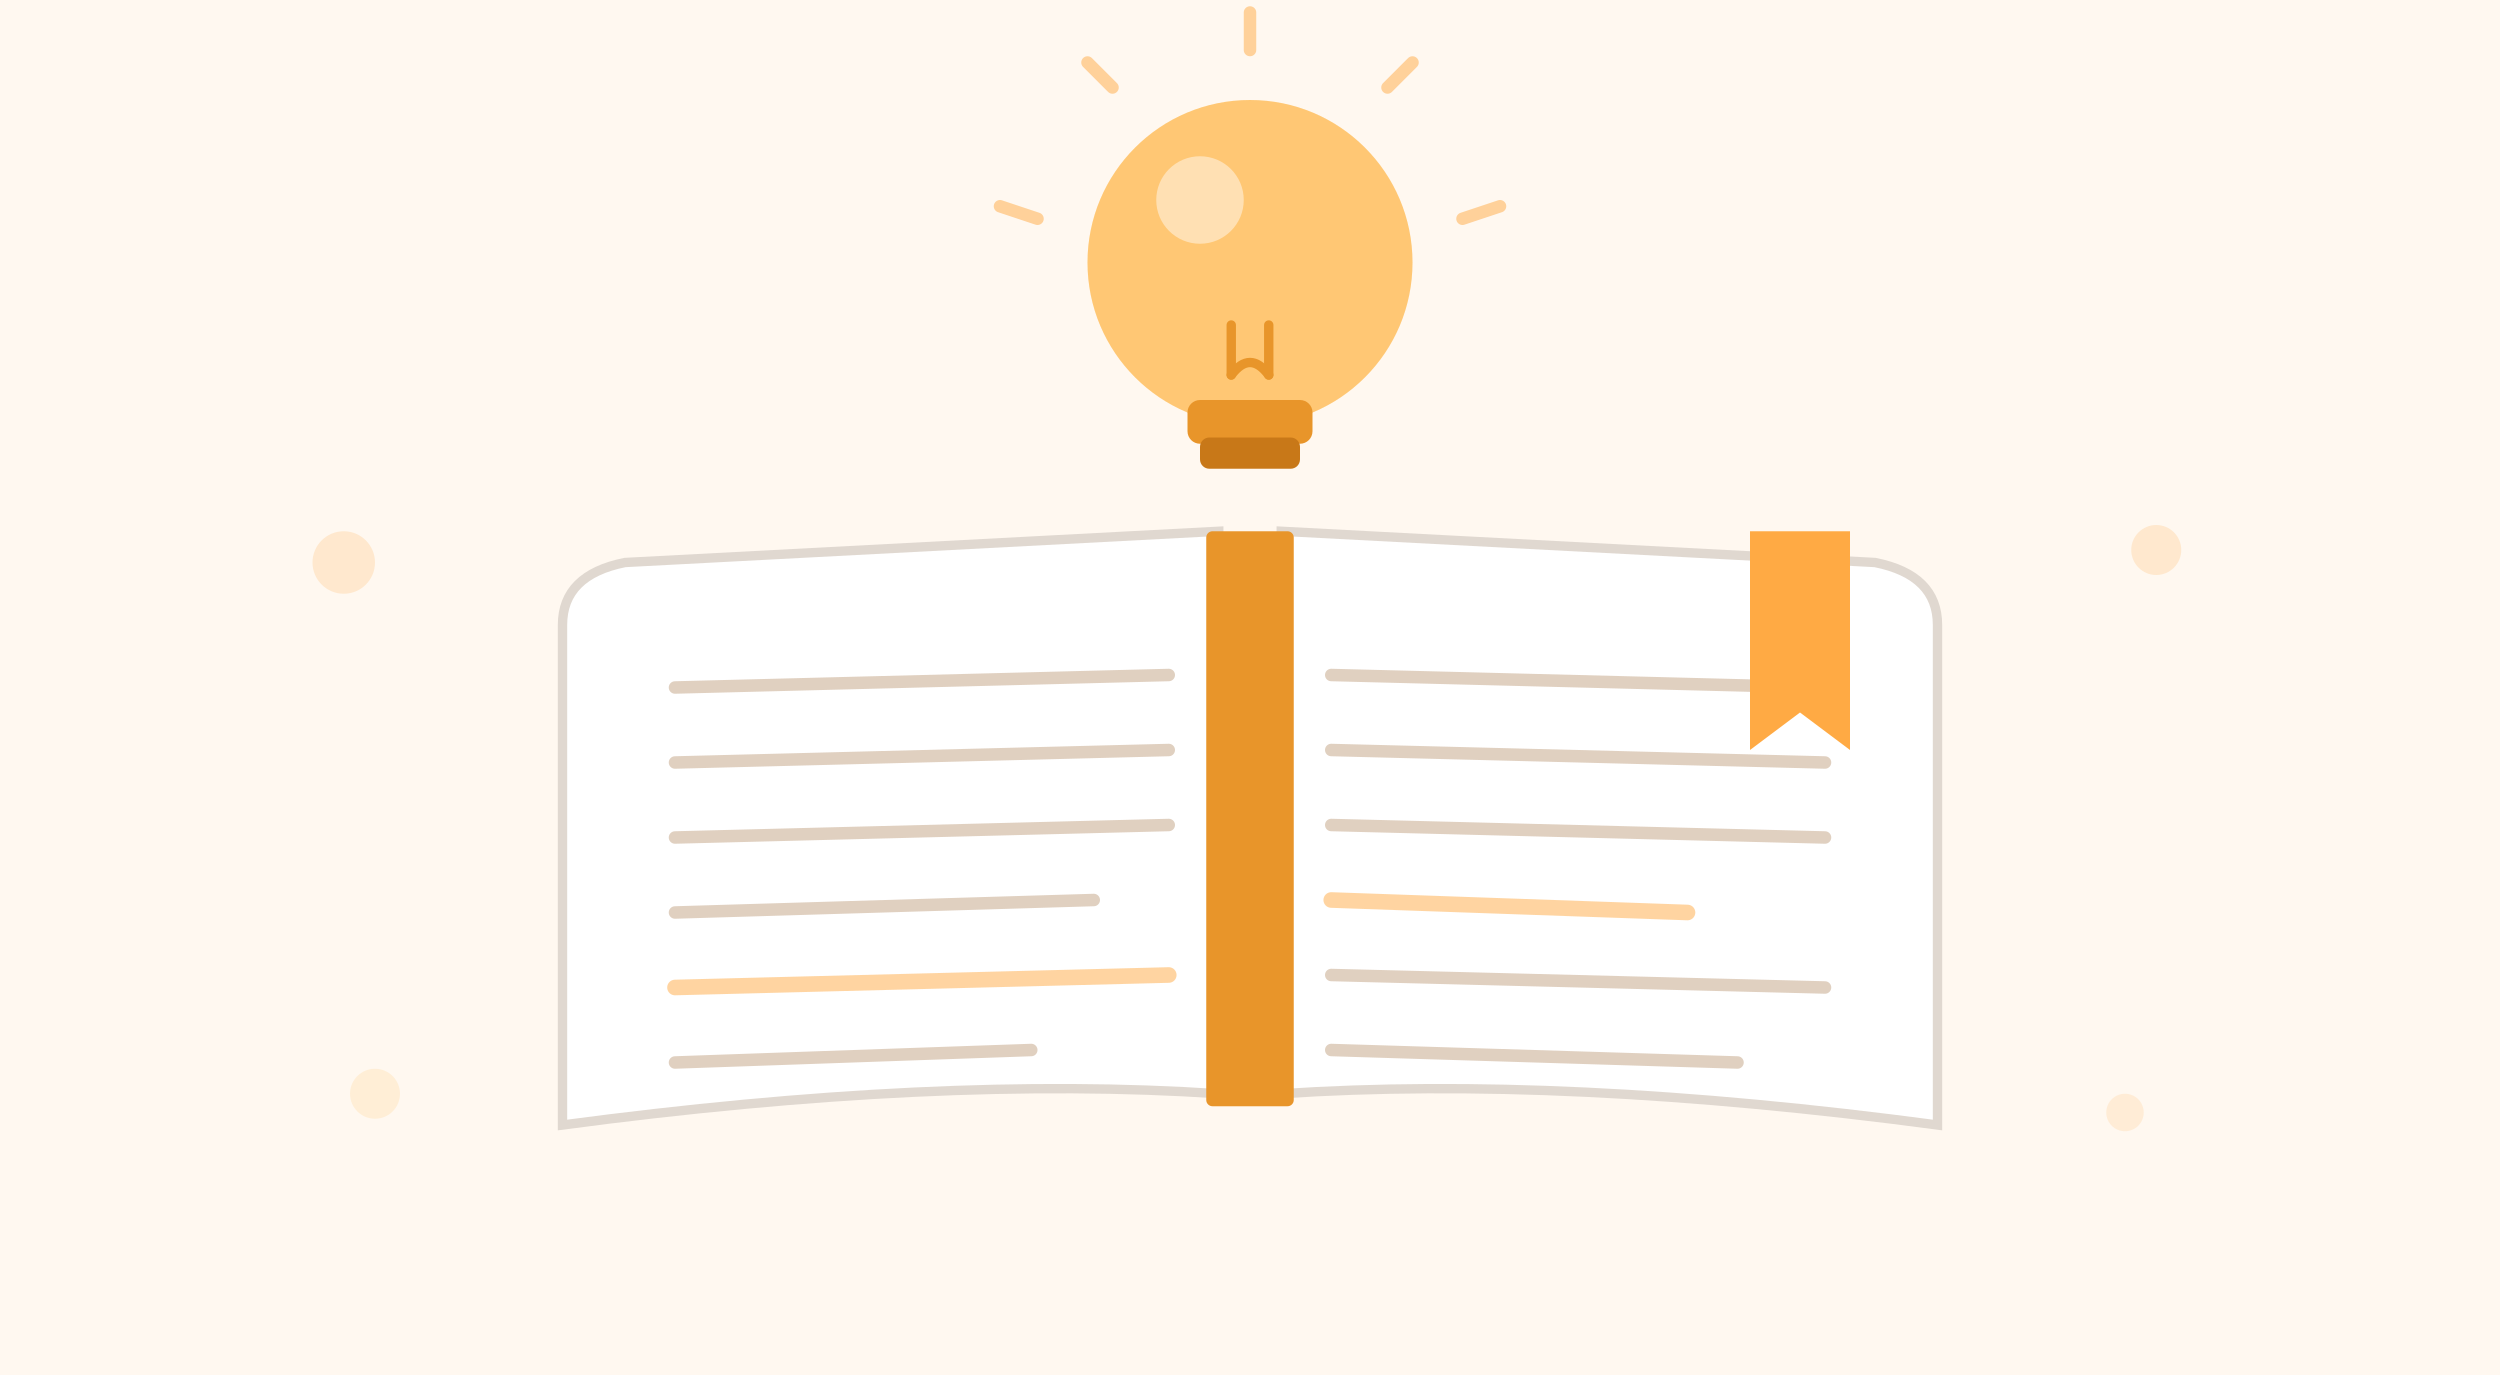
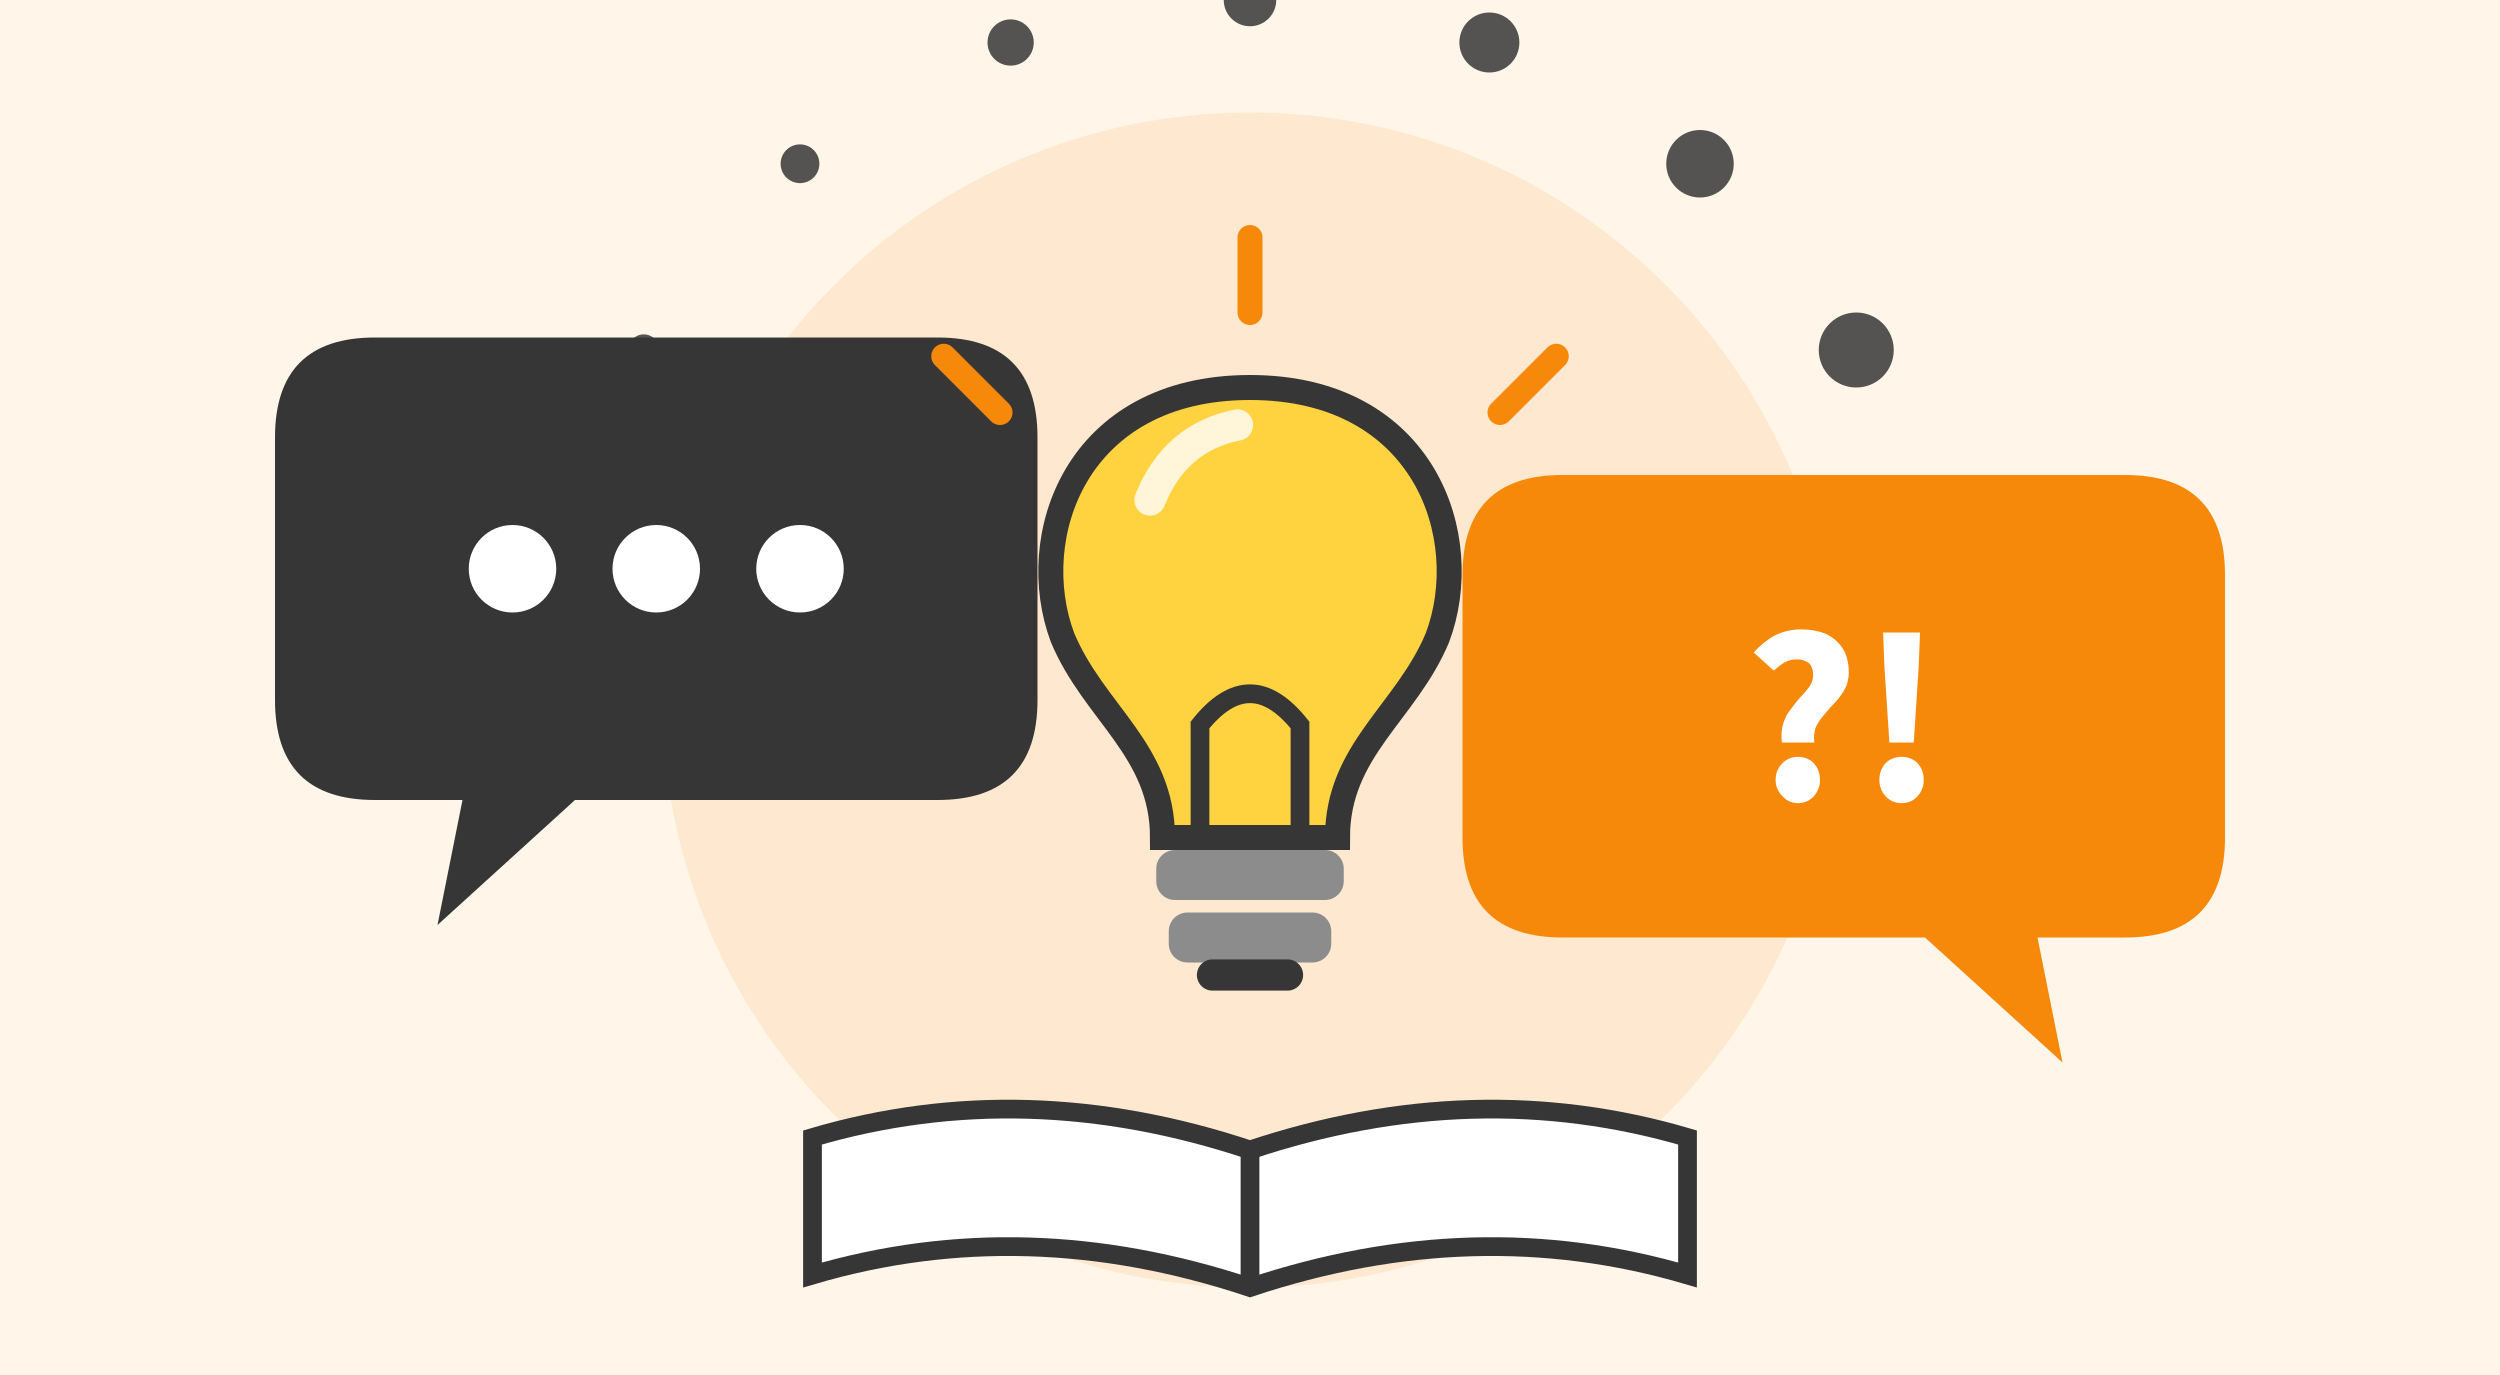
- <svg xmlns="http://www.w3.org/2000/svg" viewBox="0 0 400 220">
-   <rect width="400" height="220" fill="#FFF8F0" />
-   <path d="M90 180 L90 100 Q90 92 100 90 L195 85 L195 175 Q150 172 90 180 Z" fill="white" stroke="#E0D8D0" stroke-width="1.5" />
-   <path d="M205 85 L300 90 Q310 92 310 100 L310 180 Q250 172 205 175 Z" fill="white" stroke="#E0D8D0" stroke-width="1.5" />
-   <rect x="193" y="85" width="14" height="92" rx="1" fill="#E8952A" />
-   <line x1="108" y1="110" x2="187" y2="108" stroke="#E0D0C0" stroke-width="2" stroke-linecap="round" />
-   <line x1="108" y1="122" x2="187" y2="120" stroke="#E0D0C0" stroke-width="2" stroke-linecap="round" />
-   <line x1="108" y1="134" x2="187" y2="132" stroke="#E0D0C0" stroke-width="2" stroke-linecap="round" />
-   <line x1="108" y1="146" x2="175" y2="144" stroke="#E0D0C0" stroke-width="2" stroke-linecap="round" />
-   <line x1="108" y1="158" x2="187" y2="156" stroke="#FFAA44" stroke-width="2.5" stroke-linecap="round" opacity="0.5" />
-   <line x1="108" y1="170" x2="165" y2="168" stroke="#E0D0C0" stroke-width="2" stroke-linecap="round" />
-   <line x1="213" y1="108" x2="292" y2="110" stroke="#E0D0C0" stroke-width="2" stroke-linecap="round" />
-   <line x1="213" y1="120" x2="292" y2="122" stroke="#E0D0C0" stroke-width="2" stroke-linecap="round" />
-   <line x1="213" y1="132" x2="292" y2="134" stroke="#E0D0C0" stroke-width="2" stroke-linecap="round" />
-   <line x1="213" y1="144" x2="270" y2="146" stroke="#FFAA44" stroke-width="2.5" stroke-linecap="round" opacity="0.5" />
-   <line x1="213" y1="156" x2="292" y2="158" stroke="#E0D0C0" stroke-width="2" stroke-linecap="round" />
-   <line x1="213" y1="168" x2="278" y2="170" stroke="#E0D0C0" stroke-width="2" stroke-linecap="round" />
-   <path d="M280 85 L296 85 L296 120 L288 114 L280 120 Z" fill="#FFAA44" />
-   <circle cx="200" cy="42" r="26" fill="#FFC870" opacity="0.9" />
-   <circle cx="200" cy="42" r="26" fill="#FFAA44" opacity="0.15" />
-   <circle cx="192" cy="32" r="7" fill="white" opacity="0.45" />
-   <rect x="190" y="64" width="20" height="7" rx="2" fill="#E8952A" />
-   <rect x="192" y="70" width="16" height="5" rx="1.5" fill="#C87818" />
-   <path d="M197 52 L197 60 M203 52 L203 60" stroke="#E8952A" stroke-width="1.5" stroke-linecap="round" />
-   <path d="M197 60 Q200 56 203 60" stroke="#E8952A" stroke-width="1.5" fill="none" stroke-linecap="round" />
-   <g opacity="0.5">
-     <line x1="200" y1="8" x2="200" y2="2" stroke="#FFAA44" stroke-width="2" stroke-linecap="round" />
-     <line x1="222" y1="14" x2="226" y2="10" stroke="#FFAA44" stroke-width="2" stroke-linecap="round" />
-     <line x1="234" y1="35" x2="240" y2="33" stroke="#FFAA44" stroke-width="2" stroke-linecap="round" />
-     <line x1="178" y1="14" x2="174" y2="10" stroke="#FFAA44" stroke-width="2" stroke-linecap="round" />
-     <line x1="166" y1="35" x2="160" y2="33" stroke="#FFAA44" stroke-width="2" stroke-linecap="round" />
+ <svg xmlns="http://www.w3.org/2000/svg" viewBox="0 0 400 220" role="img" aria-label="Sprechblasen und Glühbirne">
+   <rect width="400" height="220" fill="#FFF5E8" />
+   <circle cx="200" cy="112" r="94" fill="#FEE9D0" />
+   <circle cx="103.0" cy="56.0" r="2.5" fill="#363636" opacity="0.85" />
+   <circle cx="128.0" cy="26.2" r="3.1" fill="#363636" opacity="0.85" />
+   <circle cx="161.7" cy="6.8" r="3.7" fill="#363636" opacity="0.85" />
+   <circle cx="200.0" cy="0.0" r="4.2" fill="#363636" opacity="0.85" />
+   <circle cx="238.3" cy="6.8" r="4.8" fill="#363636" opacity="0.85" />
+   <circle cx="272.0" cy="26.2" r="5.4" fill="#363636" opacity="0.85" />
+   <circle cx="297.0" cy="56.0" r="6.0" fill="#363636" opacity="0.85" />
+   <path d="M44 70 Q44 54 60 54 L150 54 Q166 54 166 70 L166 112 Q166 128 150 128 L92 128 L70 148 L74 128 L60 128 Q44 128 44 112 Z" fill="#363636" />
+   <g fill="#FFFFFF">
+     <circle cx="82" cy="91" r="7" />
+     <circle cx="105" cy="91" r="7" />
+     <circle cx="128" cy="91" r="7" />
  </g>
-   <circle cx="55" cy="90" r="5" fill="#FFAA44" opacity="0.2" />
-   <circle cx="345" cy="88" r="4" fill="#FFAA44" opacity="0.2" />
-   <circle cx="60" cy="175" r="4" fill="#FFC870" opacity="0.2" />
-   <circle cx="340" cy="178" r="3" fill="#FFAA44" opacity="0.15" />
+   <path d="M234 92 Q234 76 250 76 L340 76 Q356 76 356 92 L356 134 Q356 150 340 150 L326 150 L330 170 L308 150 L250 150 Q234 150 234 134 Z" fill="#F7890A" />
+   <path fill="#FFFFFF" d="M285.1 118.8Q284.9 117.1 285.3 115.8Q285.7 114.5 286.5 113.5Q287.3 112.4 288.1 111.5Q289.0 110.6 289.6 109.7Q290.1 108.9 290.1 108.0Q290.1 107.2 289.8 106.6Q289.5 106.0 288.9 105.8Q288.3 105.5 287.5 105.5Q286.4 105.5 285.5 106.0Q284.7 106.5 283.8 107.3L280.6 104.4Q282.0 102.8 283.9 101.7Q285.9 100.7 288.2 100.7Q290.3 100.7 292.1 101.4Q293.8 102.2 294.8 103.7Q295.8 105.2 295.8 107.6Q295.8 109.0 295.2 110.2Q294.6 111.3 293.7 112.3Q292.8 113.2 292.0 114.2Q291.1 115.2 290.6 116.2Q290.1 117.3 290.3 118.8ZM287.7 128.5Q286.2 128.5 285.2 127.4Q284.1 126.3 284.1 124.8Q284.1 123.2 285.2 122.1Q286.2 121.1 287.7 121.1Q289.2 121.1 290.2 122.1Q291.2 123.2 291.2 124.8Q291.2 126.3 290.2 127.4Q289.2 128.5 287.7 128.5ZM302.3 118.8 301.5 106.5 301.3 101.2H307.2L307.0 106.5L306.2 118.8ZM304.3 128.5Q302.7 128.5 301.7 127.4Q300.7 126.3 300.7 124.8Q300.7 123.2 301.7 122.1Q302.7 121.1 304.3 121.1Q305.8 121.1 306.8 122.1Q307.8 123.2 307.8 124.8Q307.8 126.3 306.8 127.4Q305.8 128.5 304.3 128.5Z" />
+   <g transform="translate(200 112)">
+     <g stroke="#F7890A" stroke-width="4" stroke-linecap="round">
+       <line x1="0" y1="-62" x2="0" y2="-74" />
+       <line x1="-40" y1="-46" x2="-49" y2="-55" />
+       <line x1="40" y1="-46" x2="49" y2="-55" />
+     </g>
+     <path d="M0 -50 C-28 -50 -36 -26 -30 -10 C-25 2 -14 8 -14 22 L14 22 C14 8 25 2 30 -10 C36 -26 28 -50 0 -50 Z" fill="#FFD23F" stroke="#363636" stroke-width="4" />
+     <path d="M-8 20 L-8 4 Q0 -6 8 4 L8 20" stroke="#363636" stroke-width="3" fill="none" />
+     <rect x="-15" y="24" width="30" height="8" rx="3" fill="#8C8C8C" />
+     <rect x="-13" y="34" width="26" height="8" rx="3" fill="#8C8C8C" />
+     <path d="M-6 44 L6 44" stroke="#363636" stroke-width="5" stroke-linecap="round" />
+     <path d="M-16 -32 Q-12 -42 -2 -44" stroke="#FFFFFF" stroke-width="5" fill="none" stroke-linecap="round" opacity="0.8" />
+   </g>
+   <g transform="translate(200 190)">
+     <path d="M-70 -8 Q-36 -18 0 -6 Q36 -18 70 -8 L70 14 Q36 4 0 16 Q-36 4 -70 14 Z" fill="#FFFFFF" stroke="#363636" stroke-width="3" />
+     <line x1="0" y1="-6" x2="0" y2="16" stroke="#363636" stroke-width="3" />
+   </g>
</svg>
